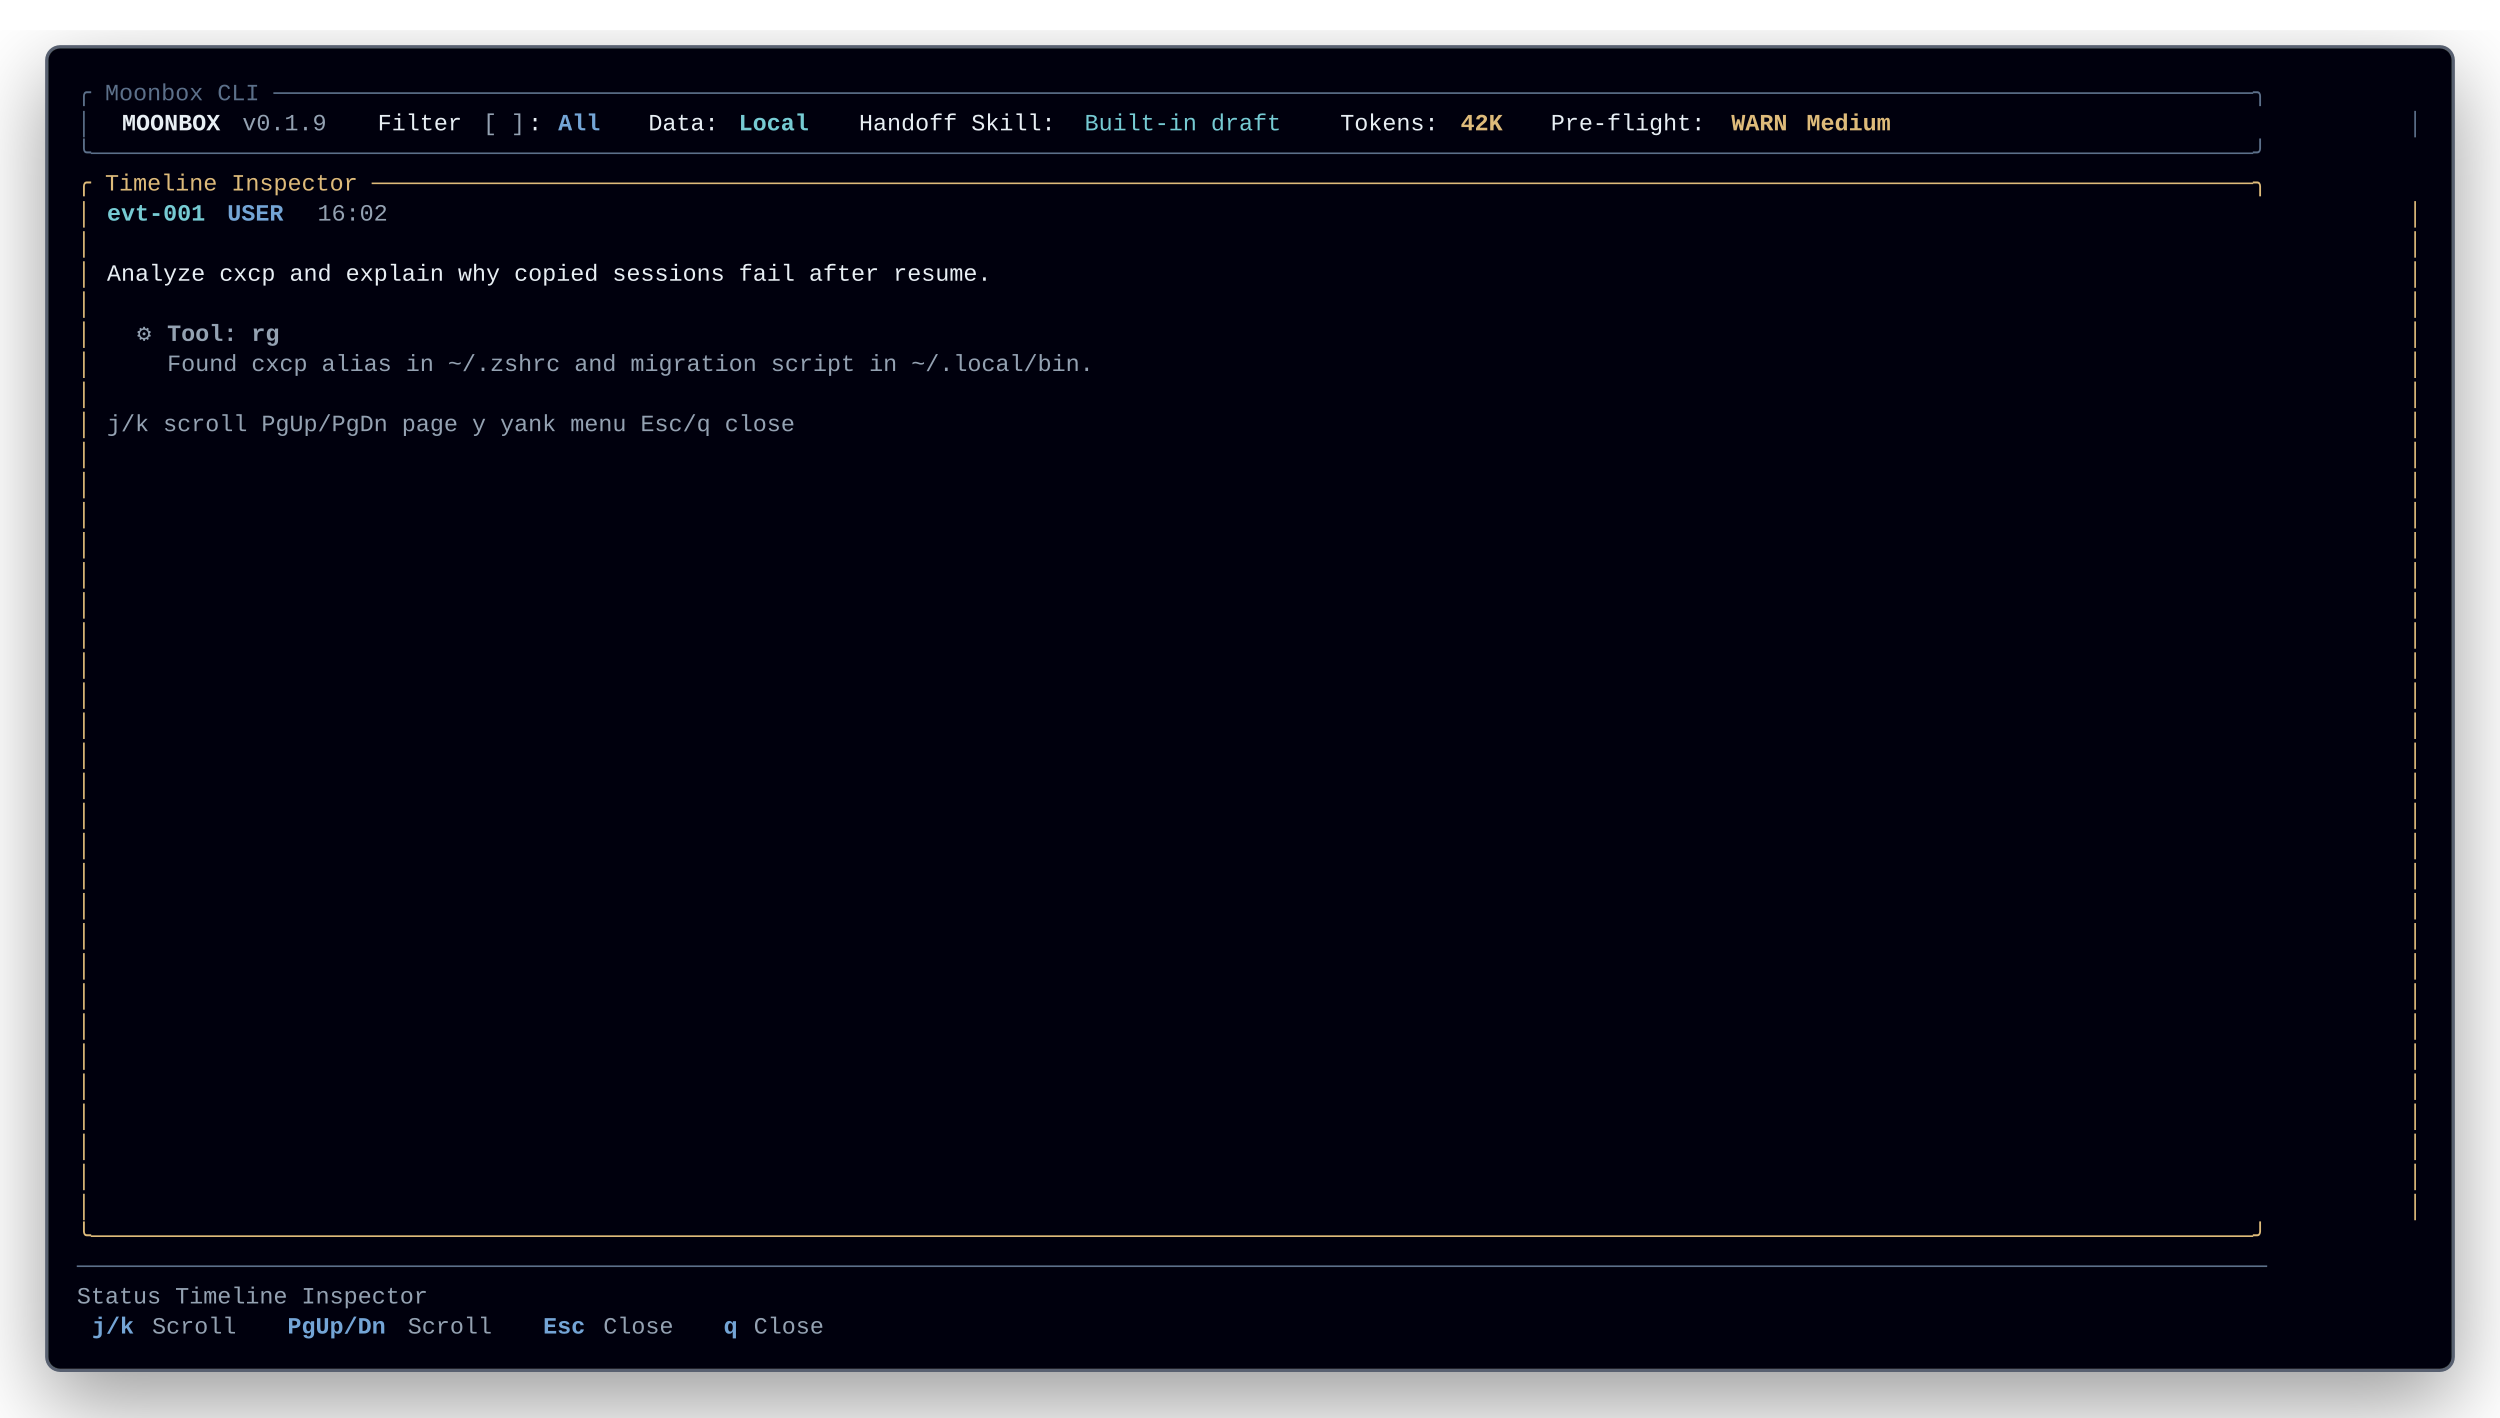
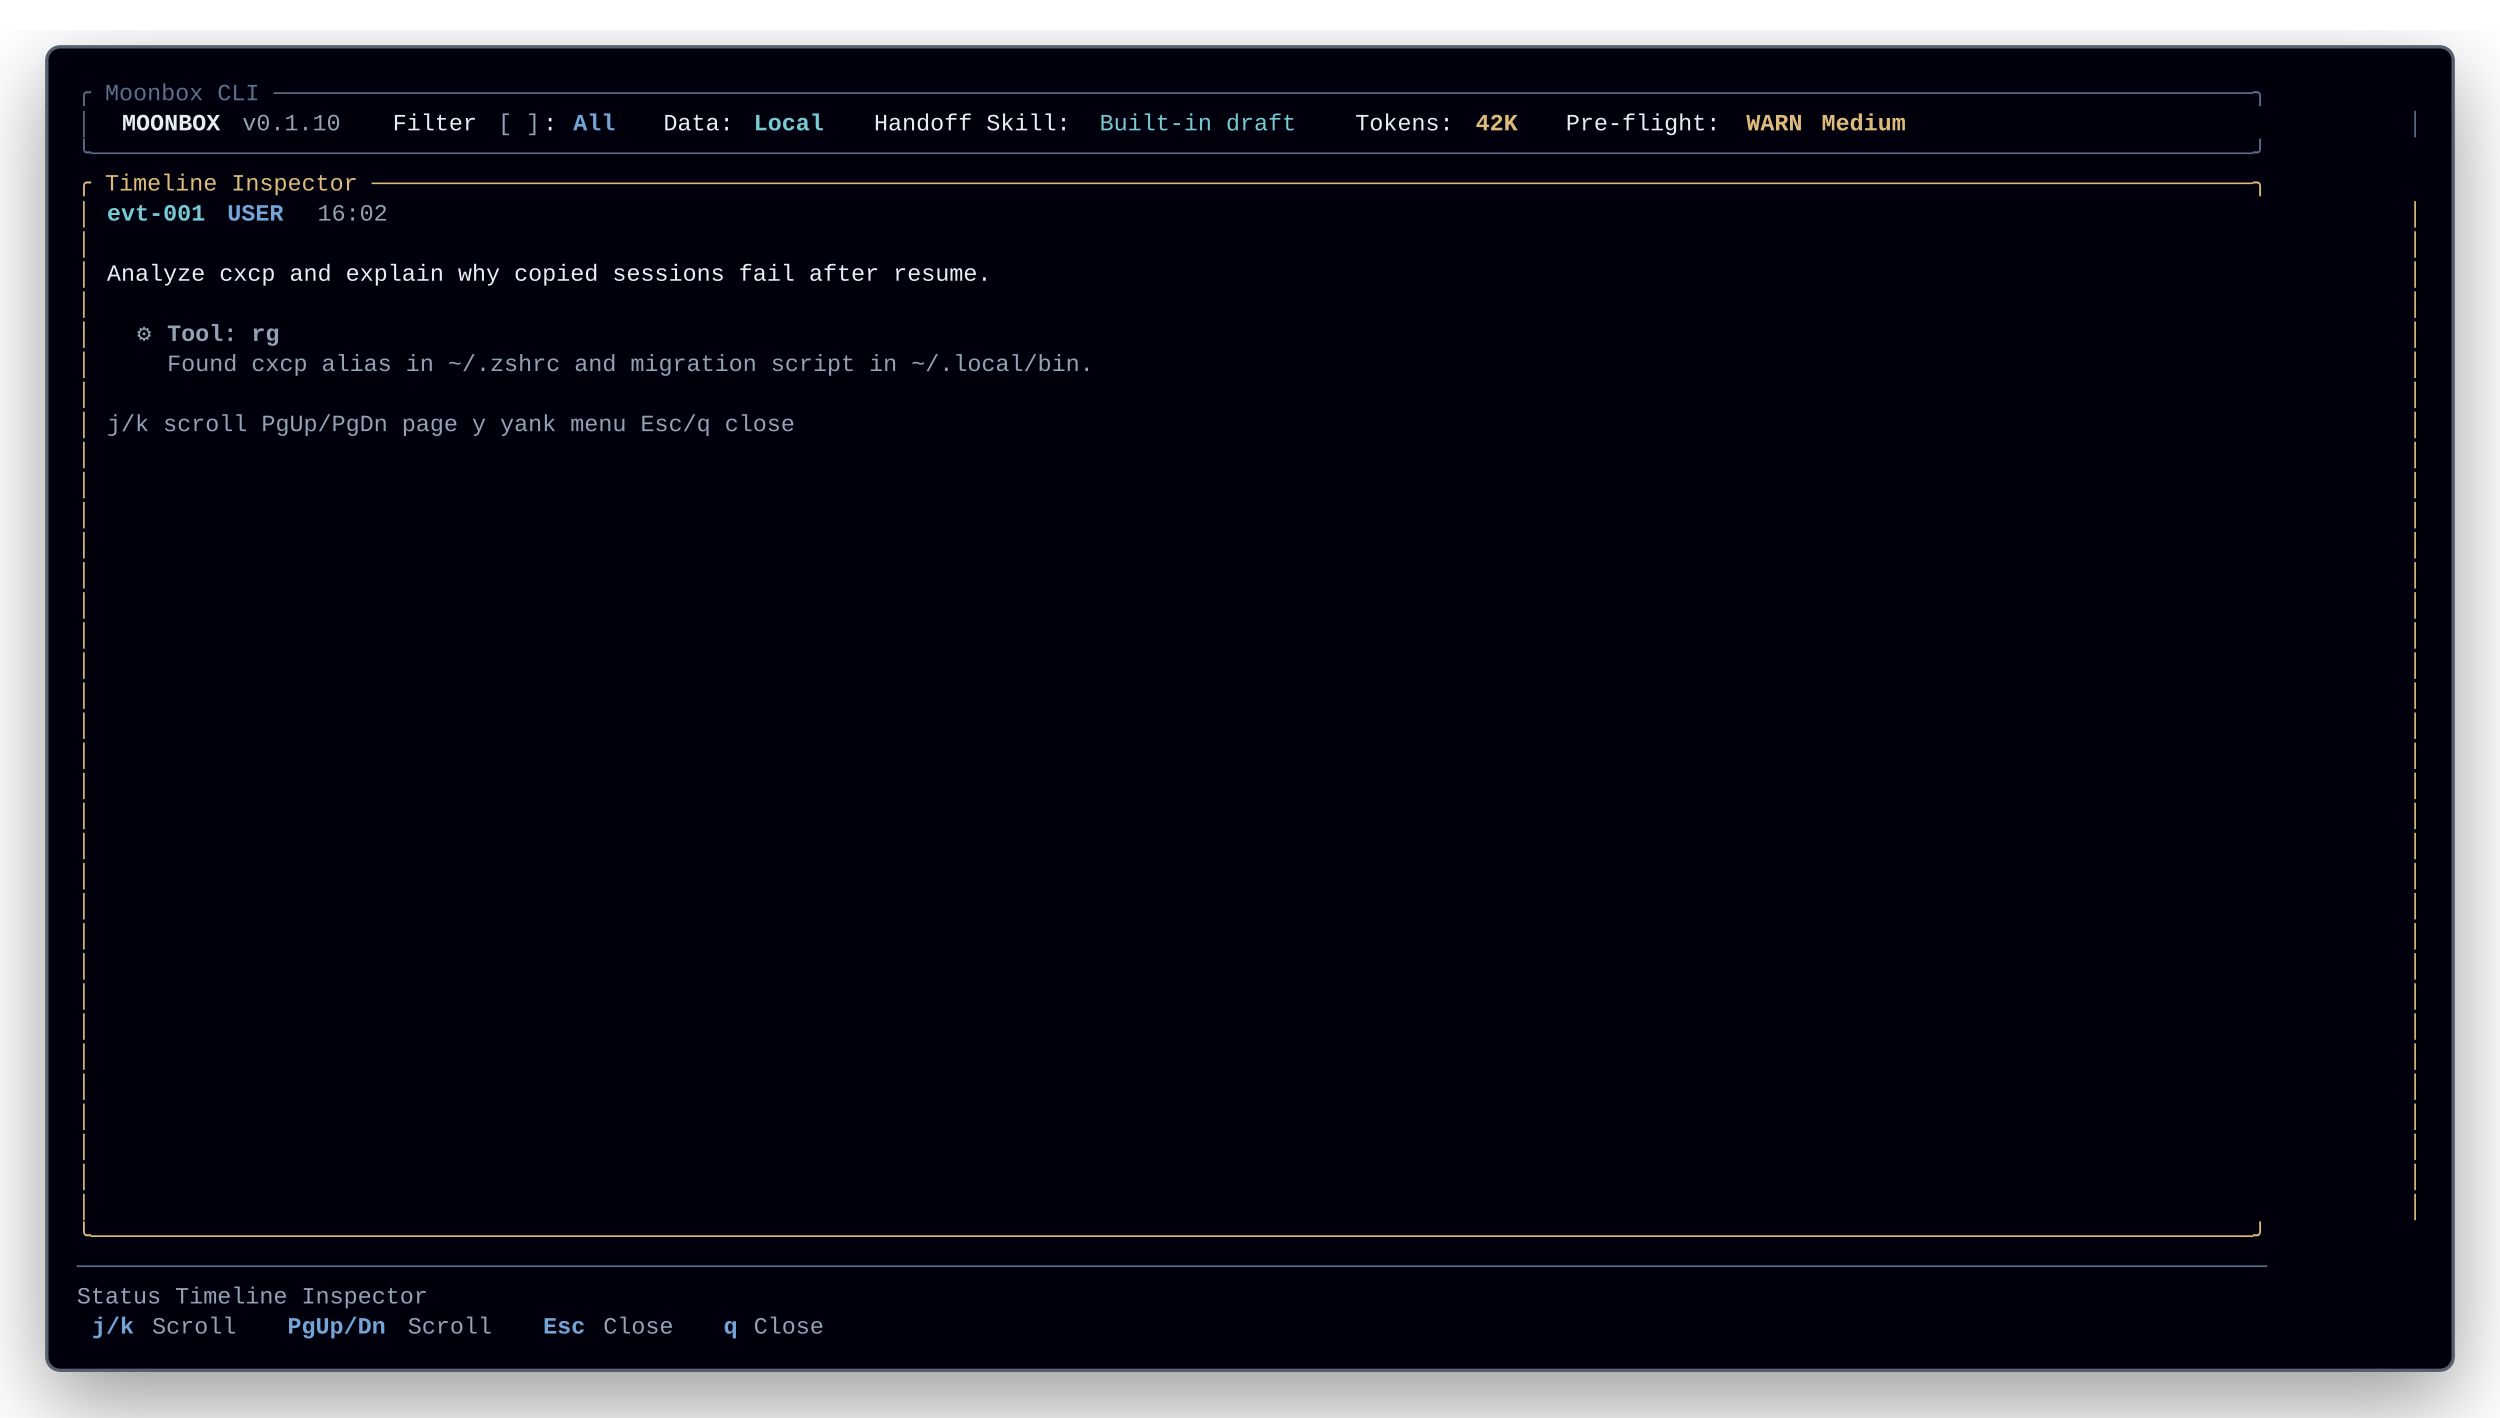
<svg xmlns="http://www.w3.org/2000/svg" width="1496" height="848" viewBox="0 0 1496 848" role="img" aria-labelledby="title desc">
  <defs>
    <filter id="shadow" x="-10%" y="-10%" width="120%" height="120%">
      <feDropShadow dx="0" dy="18" stdDeviation="26" flood-color="#000000" flood-opacity="0.40" />
    </filter>
    <style>
      .mono { font-family: ui-monospace, SFMono-Regular, Menlo, Monaco, Consolas, "Liberation Mono", monospace; white-space: pre; }
    </style>
  </defs>
  <rect x="28" y="28" width="1440" height="792" rx="8" fill="#050607" stroke="#58616f" stroke-width="2" filter="url(#shadow)" />
  <text x="46" y="60" class="mono" font-size="14" font-weight="500" fill="#5c708a">╭ Moonbox CLI ─────────────────────────────────────────────────────────────────────────────────────────────────────────────────────────────────────────────╮</text>
  <text x="46" y="78" class="mono" font-size="14" font-weight="500" fill="#5c708a">│</text>
  <text x="73" y="78" class="mono" font-size="14" font-weight="800" fill="#e8eff4">MOONBOX</text>
-   <text x="145" y="78" class="mono" font-size="14" font-weight="500" fill="#94a2b2">v0.1.9</text>
-   <text x="226" y="78" class="mono" font-size="14" font-weight="500" fill="#e8eff4">Filter</text>
-   <text x="289" y="78" class="mono" font-size="14" font-weight="500" fill="#94a2b2">[ ]</text>
-   <text x="316" y="78" class="mono" font-size="14" font-weight="500" fill="#e8eff4">:</text>
-   <text x="334" y="78" class="mono" font-size="14" font-weight="800" fill="#74a5d6">All</text>
-   <text x="388" y="78" class="mono" font-size="14" font-weight="500" fill="#e8eff4">Data:</text>
-   <text x="442" y="78" class="mono" font-size="14" font-weight="800" fill="#76cbd3">Local</text>
-   <text x="514" y="78" class="mono" font-size="14" font-weight="500" fill="#e8eff4">Handoff Skill:</text>
-   <text x="649" y="78" class="mono" font-size="14" font-weight="500" fill="#76cbd3">Built-in draft</text>
-   <text x="802" y="78" class="mono" font-size="14" font-weight="500" fill="#e8eff4">Tokens:</text>
-   <text x="874" y="78" class="mono" font-size="14" font-weight="800" fill="#debb7a">42K</text>
-   <text x="928" y="78" class="mono" font-size="14" font-weight="500" fill="#e8eff4">Pre-flight:</text>
-   <text x="1036" y="78" class="mono" font-size="14" font-weight="800" fill="#debb7a">WARN</text>
-   <text x="1081" y="78" class="mono" font-size="14" font-weight="800" fill="#debb7a">Medium</text>
+   <text x="145" y="78" class="mono" font-size="14" font-weight="500" fill="#94a2b2">v0.1.10</text>
+   <text x="235" y="78" class="mono" font-size="14" font-weight="500" fill="#e8eff4">Filter</text>
+   <text x="298" y="78" class="mono" font-size="14" font-weight="500" fill="#94a2b2">[ ]</text>
+   <text x="325" y="78" class="mono" font-size="14" font-weight="500" fill="#e8eff4">:</text>
+   <text x="343" y="78" class="mono" font-size="14" font-weight="800" fill="#74a5d6">All</text>
+   <text x="397" y="78" class="mono" font-size="14" font-weight="500" fill="#e8eff4">Data:</text>
+   <text x="451" y="78" class="mono" font-size="14" font-weight="800" fill="#76cbd3">Local</text>
+   <text x="523" y="78" class="mono" font-size="14" font-weight="500" fill="#e8eff4">Handoff Skill:</text>
+   <text x="658" y="78" class="mono" font-size="14" font-weight="500" fill="#76cbd3">Built-in draft</text>
+   <text x="811" y="78" class="mono" font-size="14" font-weight="500" fill="#e8eff4">Tokens:</text>
+   <text x="883" y="78" class="mono" font-size="14" font-weight="800" fill="#debb7a">42K</text>
+   <text x="937" y="78" class="mono" font-size="14" font-weight="500" fill="#e8eff4">Pre-flight:</text>
+   <text x="1045" y="78" class="mono" font-size="14" font-weight="800" fill="#debb7a">WARN</text>
+   <text x="1090" y="78" class="mono" font-size="14" font-weight="800" fill="#debb7a">Medium</text>
  <text x="1441" y="78" class="mono" font-size="14" font-weight="500" fill="#5c708a">│</text>
  <text x="46" y="96" class="mono" font-size="14" font-weight="500" fill="#5c708a">╰──────────────────────────────────────────────────────────────────────────────────────────────────────────────────────────────────────────────────────────╯</text>
  <text x="46" y="114" class="mono" font-size="14" font-weight="500" fill="#debb7a">╭ Timeline Inspector ──────────────────────────────────────────────────────────────────────────────────────────────────────────────────────────────────────╮</text>
  <text x="46" y="132" class="mono" font-size="14" font-weight="500" fill="#debb7a">│</text>
  <text x="64" y="132" class="mono" font-size="14" font-weight="800" fill="#76cbd3">evt-001</text>
  <text x="136" y="132" class="mono" font-size="14" font-weight="800" fill="#74a5d6">USER</text>
  <text x="190" y="132" class="mono" font-size="14" font-weight="500" fill="#94a2b2">16:02</text>
  <text x="1441" y="132" class="mono" font-size="14" font-weight="500" fill="#debb7a">│</text>
  <text x="46" y="150" class="mono" font-size="14" font-weight="500" fill="#debb7a">│</text>
  <text x="1441" y="150" class="mono" font-size="14" font-weight="500" fill="#debb7a">│</text>
  <text x="46" y="168" class="mono" font-size="14" font-weight="500" fill="#debb7a">│</text>
  <text x="64" y="168" class="mono" font-size="14" font-weight="500" fill="#e8eff4">Analyze cxcp and explain why copied sessions fail after resume.</text>
  <text x="1441" y="168" class="mono" font-size="14" font-weight="500" fill="#debb7a">│</text>
  <text x="46" y="186" class="mono" font-size="14" font-weight="500" fill="#debb7a">│</text>
  <text x="1441" y="186" class="mono" font-size="14" font-weight="500" fill="#debb7a">│</text>
  <text x="46" y="204" class="mono" font-size="14" font-weight="500" fill="#debb7a">│</text>
  <text x="82" y="204" class="mono" font-size="14" font-weight="500" fill="#94a2b2">⚙</text>
  <text x="100" y="204" class="mono" font-size="14" font-weight="800" fill="#94a2b2">Tool: rg</text>
  <text x="1441" y="204" class="mono" font-size="14" font-weight="500" fill="#debb7a">│</text>
  <text x="46" y="222" class="mono" font-size="14" font-weight="500" fill="#debb7a">│</text>
  <text x="100" y="222" class="mono" font-size="14" font-weight="500" fill="#94a2b2">Found cxcp alias in ~/.zshrc and migration script in ~/.local/bin.</text>
  <text x="1441" y="222" class="mono" font-size="14" font-weight="500" fill="#debb7a">│</text>
  <text x="46" y="240" class="mono" font-size="14" font-weight="500" fill="#debb7a">│</text>
  <text x="1441" y="240" class="mono" font-size="14" font-weight="500" fill="#debb7a">│</text>
  <text x="46" y="258" class="mono" font-size="14" font-weight="500" fill="#debb7a">│</text>
  <text x="64" y="258" class="mono" font-size="14" font-weight="500" fill="#94a2b2">j/k scroll   PgUp/PgDn page   y yank menu   Esc/q close</text>
  <text x="1441" y="258" class="mono" font-size="14" font-weight="500" fill="#debb7a">│</text>
  <text x="46" y="276" class="mono" font-size="14" font-weight="500" fill="#debb7a">│</text>
  <text x="1441" y="276" class="mono" font-size="14" font-weight="500" fill="#debb7a">│</text>
  <text x="46" y="294" class="mono" font-size="14" font-weight="500" fill="#debb7a">│</text>
  <text x="1441" y="294" class="mono" font-size="14" font-weight="500" fill="#debb7a">│</text>
  <text x="46" y="312" class="mono" font-size="14" font-weight="500" fill="#debb7a">│</text>
  <text x="1441" y="312" class="mono" font-size="14" font-weight="500" fill="#debb7a">│</text>
  <text x="46" y="330" class="mono" font-size="14" font-weight="500" fill="#debb7a">│</text>
  <text x="1441" y="330" class="mono" font-size="14" font-weight="500" fill="#debb7a">│</text>
  <text x="46" y="348" class="mono" font-size="14" font-weight="500" fill="#debb7a">│</text>
  <text x="1441" y="348" class="mono" font-size="14" font-weight="500" fill="#debb7a">│</text>
  <text x="46" y="366" class="mono" font-size="14" font-weight="500" fill="#debb7a">│</text>
  <text x="1441" y="366" class="mono" font-size="14" font-weight="500" fill="#debb7a">│</text>
  <text x="46" y="384" class="mono" font-size="14" font-weight="500" fill="#debb7a">│</text>
  <text x="1441" y="384" class="mono" font-size="14" font-weight="500" fill="#debb7a">│</text>
  <text x="46" y="402" class="mono" font-size="14" font-weight="500" fill="#debb7a">│</text>
  <text x="1441" y="402" class="mono" font-size="14" font-weight="500" fill="#debb7a">│</text>
  <text x="46" y="420" class="mono" font-size="14" font-weight="500" fill="#debb7a">│</text>
  <text x="1441" y="420" class="mono" font-size="14" font-weight="500" fill="#debb7a">│</text>
  <text x="46" y="438" class="mono" font-size="14" font-weight="500" fill="#debb7a">│</text>
  <text x="1441" y="438" class="mono" font-size="14" font-weight="500" fill="#debb7a">│</text>
  <text x="46" y="456" class="mono" font-size="14" font-weight="500" fill="#debb7a">│</text>
  <text x="1441" y="456" class="mono" font-size="14" font-weight="500" fill="#debb7a">│</text>
  <text x="46" y="474" class="mono" font-size="14" font-weight="500" fill="#debb7a">│</text>
  <text x="1441" y="474" class="mono" font-size="14" font-weight="500" fill="#debb7a">│</text>
  <text x="46" y="492" class="mono" font-size="14" font-weight="500" fill="#debb7a">│</text>
  <text x="1441" y="492" class="mono" font-size="14" font-weight="500" fill="#debb7a">│</text>
  <text x="46" y="510" class="mono" font-size="14" font-weight="500" fill="#debb7a">│</text>
  <text x="1441" y="510" class="mono" font-size="14" font-weight="500" fill="#debb7a">│</text>
  <text x="46" y="528" class="mono" font-size="14" font-weight="500" fill="#debb7a">│</text>
  <text x="1441" y="528" class="mono" font-size="14" font-weight="500" fill="#debb7a">│</text>
  <text x="46" y="546" class="mono" font-size="14" font-weight="500" fill="#debb7a">│</text>
  <text x="1441" y="546" class="mono" font-size="14" font-weight="500" fill="#debb7a">│</text>
  <text x="46" y="564" class="mono" font-size="14" font-weight="500" fill="#debb7a">│</text>
  <text x="1441" y="564" class="mono" font-size="14" font-weight="500" fill="#debb7a">│</text>
  <text x="46" y="582" class="mono" font-size="14" font-weight="500" fill="#debb7a">│</text>
  <text x="1441" y="582" class="mono" font-size="14" font-weight="500" fill="#debb7a">│</text>
  <text x="46" y="600" class="mono" font-size="14" font-weight="500" fill="#debb7a">│</text>
  <text x="1441" y="600" class="mono" font-size="14" font-weight="500" fill="#debb7a">│</text>
  <text x="46" y="618" class="mono" font-size="14" font-weight="500" fill="#debb7a">│</text>
  <text x="1441" y="618" class="mono" font-size="14" font-weight="500" fill="#debb7a">│</text>
  <text x="46" y="636" class="mono" font-size="14" font-weight="500" fill="#debb7a">│</text>
  <text x="1441" y="636" class="mono" font-size="14" font-weight="500" fill="#debb7a">│</text>
  <text x="46" y="654" class="mono" font-size="14" font-weight="500" fill="#debb7a">│</text>
  <text x="1441" y="654" class="mono" font-size="14" font-weight="500" fill="#debb7a">│</text>
  <text x="46" y="672" class="mono" font-size="14" font-weight="500" fill="#debb7a">│</text>
  <text x="1441" y="672" class="mono" font-size="14" font-weight="500" fill="#debb7a">│</text>
  <text x="46" y="690" class="mono" font-size="14" font-weight="500" fill="#debb7a">│</text>
  <text x="1441" y="690" class="mono" font-size="14" font-weight="500" fill="#debb7a">│</text>
  <text x="46" y="708" class="mono" font-size="14" font-weight="500" fill="#debb7a">│</text>
  <text x="1441" y="708" class="mono" font-size="14" font-weight="500" fill="#debb7a">│</text>
  <text x="46" y="726" class="mono" font-size="14" font-weight="500" fill="#debb7a">│</text>
  <text x="1441" y="726" class="mono" font-size="14" font-weight="500" fill="#debb7a">│</text>
  <text x="46" y="744" class="mono" font-size="14" font-weight="500" fill="#debb7a">╰──────────────────────────────────────────────────────────────────────────────────────────────────────────────────────────────────────────────────────────╯</text>
  <text x="46" y="762" class="mono" font-size="14" font-weight="500" fill="#5c708a">────────────────────────────────────────────────────────────────────────────────────────────────────────────────────────────────────────────────────────────</text>
  <text x="46" y="780" class="mono" font-size="14" font-weight="500" fill="#94a2b2">Status Timeline Inspector</text>
  <text x="55" y="798" class="mono" font-size="14" font-weight="800" fill="#74a5d6">j/k</text>
  <text x="91" y="798" class="mono" font-size="14" font-weight="500" fill="#94a2b2">Scroll</text>
  <text x="172" y="798" class="mono" font-size="14" font-weight="800" fill="#74a5d6">PgUp/Dn</text>
  <text x="244" y="798" class="mono" font-size="14" font-weight="500" fill="#94a2b2">Scroll</text>
  <text x="325" y="798" class="mono" font-size="14" font-weight="800" fill="#74a5d6">Esc</text>
  <text x="361" y="798" class="mono" font-size="14" font-weight="500" fill="#94a2b2">Close</text>
  <text x="433" y="798" class="mono" font-size="14" font-weight="800" fill="#74a5d6">q</text>
  <text x="451" y="798" class="mono" font-size="14" font-weight="500" fill="#94a2b2">Close</text>
</svg>
